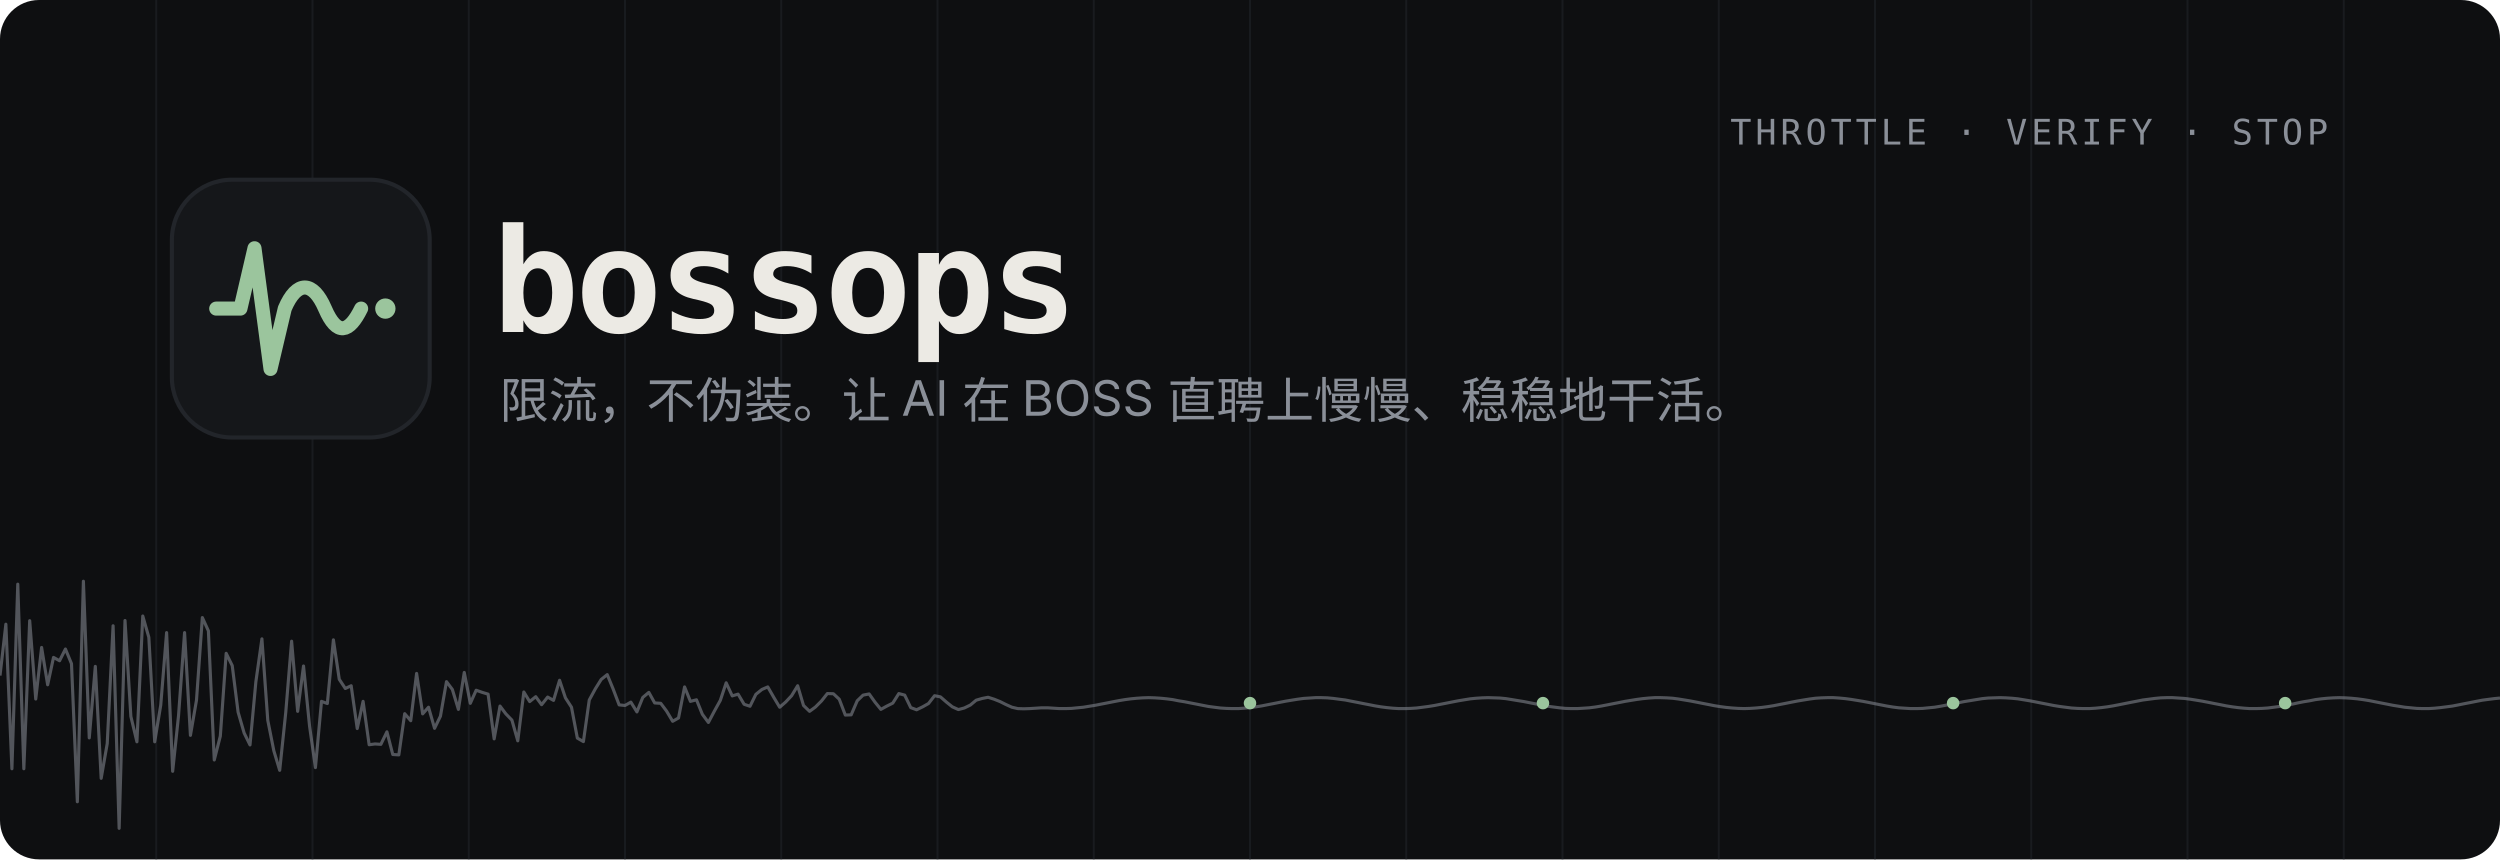
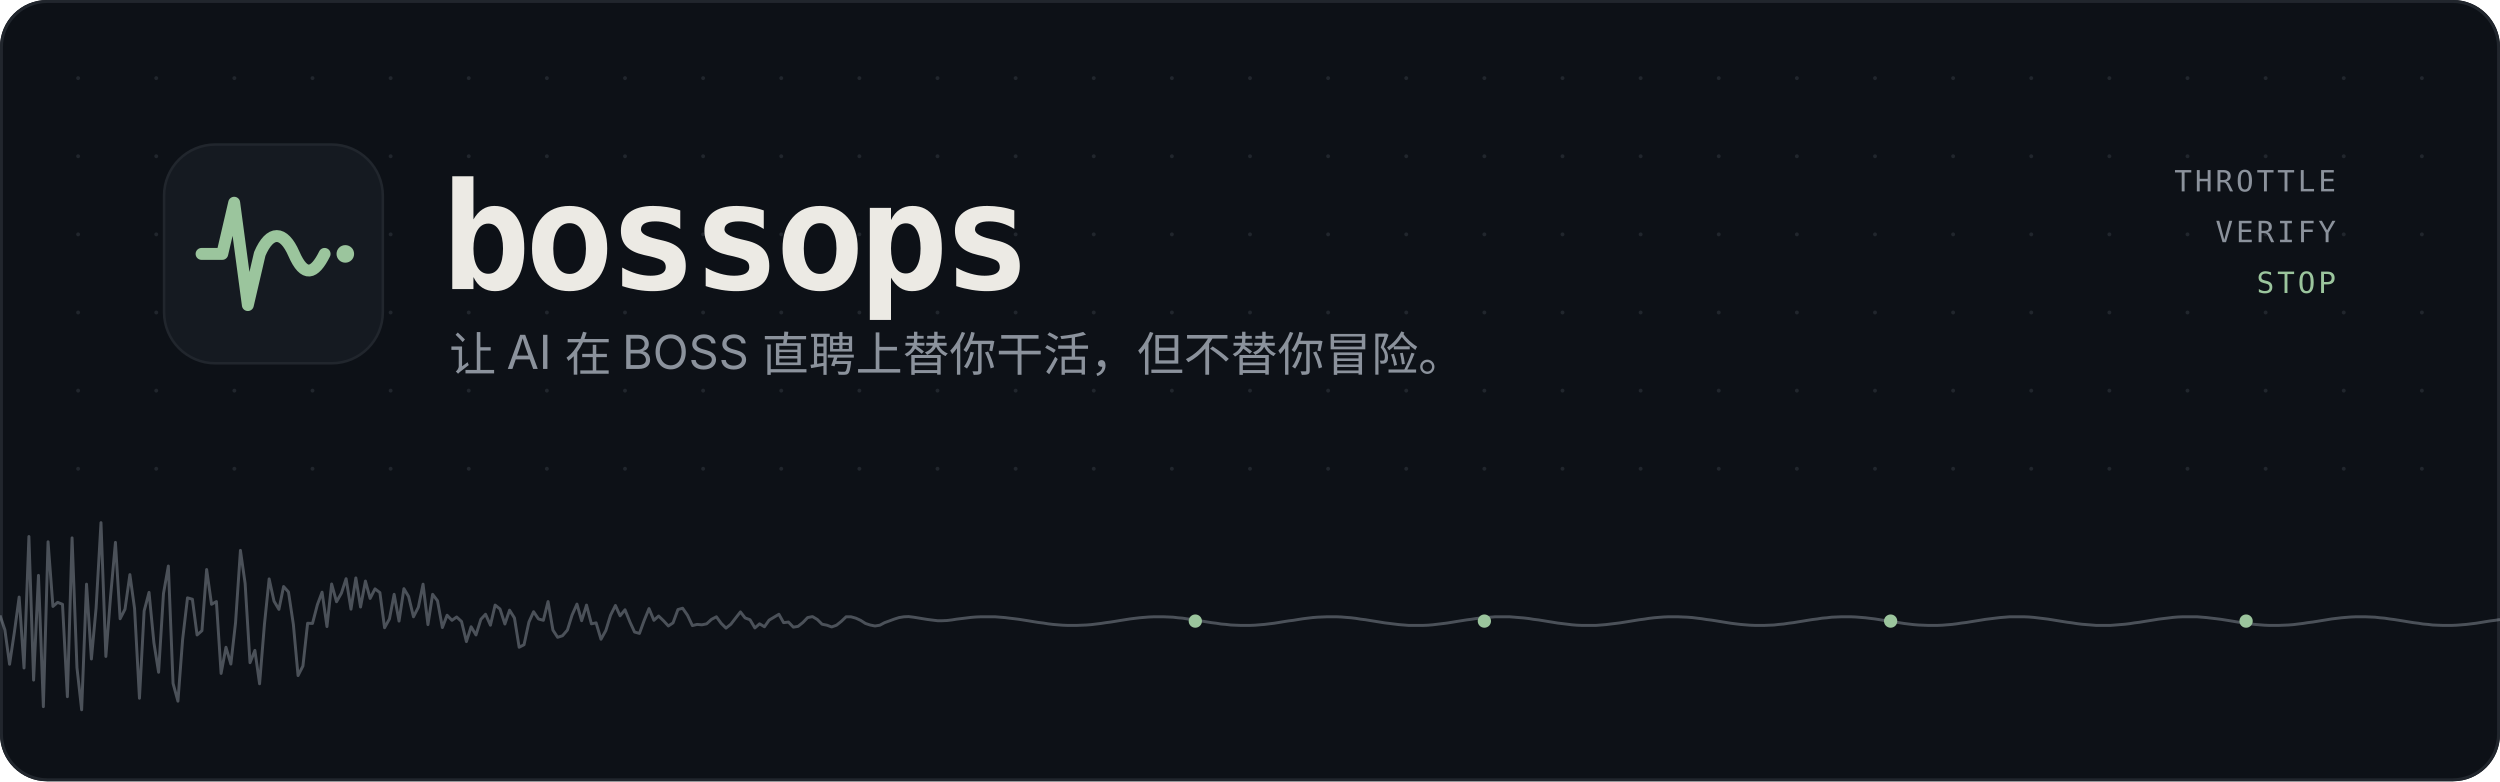
- <svg xmlns="http://www.w3.org/2000/svg" viewBox="0 0 1280 440" width="1280" height="440">
-   <rect width="1280" height="440" rx="20" fill="#0E0F11" />
-   <g opacity="0.55">
-     <line x1="80" y1="0" x2="80" y2="440" stroke="#22252A" stroke-width="1" />
-     <line x1="160" y1="0" x2="160" y2="440" stroke="#22252A" stroke-width="1" />
-     <line x1="240" y1="0" x2="240" y2="440" stroke="#22252A" stroke-width="1" />
-     <line x1="320" y1="0" x2="320" y2="440" stroke="#22252A" stroke-width="1" />
-     <line x1="400" y1="0" x2="400" y2="440" stroke="#22252A" stroke-width="1" />
-     <line x1="480" y1="0" x2="480" y2="440" stroke="#22252A" stroke-width="1" />
-     <line x1="560" y1="0" x2="560" y2="440" stroke="#22252A" stroke-width="1" />
-     <line x1="640" y1="0" x2="640" y2="440" stroke="#22252A" stroke-width="1" />
-     <line x1="720" y1="0" x2="720" y2="440" stroke="#22252A" stroke-width="1" />
-     <line x1="800" y1="0" x2="800" y2="440" stroke="#22252A" stroke-width="1" />
-     <line x1="880" y1="0" x2="880" y2="440" stroke="#22252A" stroke-width="1" />
-     <line x1="960" y1="0" x2="960" y2="440" stroke="#22252A" stroke-width="1" />
-     <line x1="1040" y1="0" x2="1040" y2="440" stroke="#22252A" stroke-width="1" />
-     <line x1="1120" y1="0" x2="1120" y2="440" stroke="#22252A" stroke-width="1" />
-     <line x1="1200" y1="0" x2="1200" y2="440" stroke="#22252A" stroke-width="1" />
+ <svg xmlns="http://www.w3.org/2000/svg" viewBox="0 0 1280 400" width="1280" height="400">
+   <rect width="1280" height="400" rx="24" fill="#0D1117" />
+   <rect x="0.75" y="0.75" width="1278.5" height="398.5" rx="23.5" fill="none" stroke="#21262D" stroke-width="1.5" />
+   <circle cx="40" cy="40" r="1" fill="#21262D" />
+   <circle cx="40" cy="80" r="1" fill="#21262D" />
+   <circle cx="40" cy="120" r="1" fill="#21262D" />
+   <circle cx="40" cy="160" r="1" fill="#21262D" />
+   <circle cx="40" cy="200" r="1" fill="#21262D" />
+   <circle cx="40" cy="240" r="1" fill="#21262D" />
+   <circle cx="80" cy="40" r="1" fill="#21262D" />
+   <circle cx="80" cy="80" r="1" fill="#21262D" />
+   <circle cx="80" cy="120" r="1" fill="#21262D" />
+   <circle cx="80" cy="160" r="1" fill="#21262D" />
+   <circle cx="80" cy="200" r="1" fill="#21262D" />
+   <circle cx="80" cy="240" r="1" fill="#21262D" />
+   <circle cx="120" cy="40" r="1" fill="#21262D" />
+   <circle cx="120" cy="80" r="1" fill="#21262D" />
+   <circle cx="120" cy="120" r="1" fill="#21262D" />
+   <circle cx="120" cy="160" r="1" fill="#21262D" />
+   <circle cx="120" cy="200" r="1" fill="#21262D" />
+   <circle cx="120" cy="240" r="1" fill="#21262D" />
+   <circle cx="160" cy="40" r="1" fill="#21262D" />
+   <circle cx="160" cy="80" r="1" fill="#21262D" />
+   <circle cx="160" cy="120" r="1" fill="#21262D" />
+   <circle cx="160" cy="160" r="1" fill="#21262D" />
+   <circle cx="160" cy="200" r="1" fill="#21262D" />
+   <circle cx="160" cy="240" r="1" fill="#21262D" />
+   <circle cx="200" cy="40" r="1" fill="#21262D" />
+   <circle cx="200" cy="80" r="1" fill="#21262D" />
+   <circle cx="200" cy="120" r="1" fill="#21262D" />
+   <circle cx="200" cy="160" r="1" fill="#21262D" />
+   <circle cx="200" cy="200" r="1" fill="#21262D" />
+   <circle cx="200" cy="240" r="1" fill="#21262D" />
+   <circle cx="240" cy="40" r="1" fill="#21262D" />
+   <circle cx="240" cy="80" r="1" fill="#21262D" />
+   <circle cx="240" cy="120" r="1" fill="#21262D" />
+   <circle cx="240" cy="160" r="1" fill="#21262D" />
+   <circle cx="240" cy="200" r="1" fill="#21262D" />
+   <circle cx="240" cy="240" r="1" fill="#21262D" />
+   <circle cx="280" cy="40" r="1" fill="#21262D" />
+   <circle cx="280" cy="80" r="1" fill="#21262D" />
+   <circle cx="280" cy="120" r="1" fill="#21262D" />
+   <circle cx="280" cy="160" r="1" fill="#21262D" />
+   <circle cx="280" cy="200" r="1" fill="#21262D" />
+   <circle cx="280" cy="240" r="1" fill="#21262D" />
+   <circle cx="320" cy="40" r="1" fill="#21262D" />
+   <circle cx="320" cy="80" r="1" fill="#21262D" />
+   <circle cx="320" cy="120" r="1" fill="#21262D" />
+   <circle cx="320" cy="160" r="1" fill="#21262D" />
+   <circle cx="320" cy="200" r="1" fill="#21262D" />
+   <circle cx="320" cy="240" r="1" fill="#21262D" />
+   <circle cx="360" cy="40" r="1" fill="#21262D" />
+   <circle cx="360" cy="80" r="1" fill="#21262D" />
+   <circle cx="360" cy="120" r="1" fill="#21262D" />
+   <circle cx="360" cy="160" r="1" fill="#21262D" />
+   <circle cx="360" cy="200" r="1" fill="#21262D" />
+   <circle cx="360" cy="240" r="1" fill="#21262D" />
+   <circle cx="400" cy="40" r="1" fill="#21262D" />
+   <circle cx="400" cy="80" r="1" fill="#21262D" />
+   <circle cx="400" cy="120" r="1" fill="#21262D" />
+   <circle cx="400" cy="160" r="1" fill="#21262D" />
+   <circle cx="400" cy="200" r="1" fill="#21262D" />
+   <circle cx="400" cy="240" r="1" fill="#21262D" />
+   <circle cx="440" cy="40" r="1" fill="#21262D" />
+   <circle cx="440" cy="80" r="1" fill="#21262D" />
+   <circle cx="440" cy="120" r="1" fill="#21262D" />
+   <circle cx="440" cy="160" r="1" fill="#21262D" />
+   <circle cx="440" cy="200" r="1" fill="#21262D" />
+   <circle cx="440" cy="240" r="1" fill="#21262D" />
+   <circle cx="480" cy="40" r="1" fill="#21262D" />
+   <circle cx="480" cy="80" r="1" fill="#21262D" />
+   <circle cx="480" cy="120" r="1" fill="#21262D" />
+   <circle cx="480" cy="160" r="1" fill="#21262D" />
+   <circle cx="480" cy="200" r="1" fill="#21262D" />
+   <circle cx="480" cy="240" r="1" fill="#21262D" />
+   <circle cx="520" cy="40" r="1" fill="#21262D" />
+   <circle cx="520" cy="80" r="1" fill="#21262D" />
+   <circle cx="520" cy="120" r="1" fill="#21262D" />
+   <circle cx="520" cy="160" r="1" fill="#21262D" />
+   <circle cx="520" cy="200" r="1" fill="#21262D" />
+   <circle cx="520" cy="240" r="1" fill="#21262D" />
+   <circle cx="560" cy="40" r="1" fill="#21262D" />
+   <circle cx="560" cy="80" r="1" fill="#21262D" />
+   <circle cx="560" cy="120" r="1" fill="#21262D" />
+   <circle cx="560" cy="160" r="1" fill="#21262D" />
+   <circle cx="560" cy="200" r="1" fill="#21262D" />
+   <circle cx="560" cy="240" r="1" fill="#21262D" />
+   <circle cx="600" cy="40" r="1" fill="#21262D" />
+   <circle cx="600" cy="80" r="1" fill="#21262D" />
+   <circle cx="600" cy="120" r="1" fill="#21262D" />
+   <circle cx="600" cy="160" r="1" fill="#21262D" />
+   <circle cx="600" cy="200" r="1" fill="#21262D" />
+   <circle cx="600" cy="240" r="1" fill="#21262D" />
+   <circle cx="640" cy="40" r="1" fill="#21262D" />
+   <circle cx="640" cy="80" r="1" fill="#21262D" />
+   <circle cx="640" cy="120" r="1" fill="#21262D" />
+   <circle cx="640" cy="160" r="1" fill="#21262D" />
+   <circle cx="640" cy="200" r="1" fill="#21262D" />
+   <circle cx="640" cy="240" r="1" fill="#21262D" />
+   <circle cx="680" cy="40" r="1" fill="#21262D" />
+   <circle cx="680" cy="80" r="1" fill="#21262D" />
+   <circle cx="680" cy="120" r="1" fill="#21262D" />
+   <circle cx="680" cy="160" r="1" fill="#21262D" />
+   <circle cx="680" cy="200" r="1" fill="#21262D" />
+   <circle cx="680" cy="240" r="1" fill="#21262D" />
+   <circle cx="720" cy="40" r="1" fill="#21262D" />
+   <circle cx="720" cy="80" r="1" fill="#21262D" />
+   <circle cx="720" cy="120" r="1" fill="#21262D" />
+   <circle cx="720" cy="160" r="1" fill="#21262D" />
+   <circle cx="720" cy="200" r="1" fill="#21262D" />
+   <circle cx="720" cy="240" r="1" fill="#21262D" />
+   <circle cx="760" cy="40" r="1" fill="#21262D" />
+   <circle cx="760" cy="80" r="1" fill="#21262D" />
+   <circle cx="760" cy="120" r="1" fill="#21262D" />
+   <circle cx="760" cy="160" r="1" fill="#21262D" />
+   <circle cx="760" cy="200" r="1" fill="#21262D" />
+   <circle cx="760" cy="240" r="1" fill="#21262D" />
+   <circle cx="800" cy="40" r="1" fill="#21262D" />
+   <circle cx="800" cy="80" r="1" fill="#21262D" />
+   <circle cx="800" cy="120" r="1" fill="#21262D" />
+   <circle cx="800" cy="160" r="1" fill="#21262D" />
+   <circle cx="800" cy="200" r="1" fill="#21262D" />
+   <circle cx="800" cy="240" r="1" fill="#21262D" />
+   <circle cx="840" cy="40" r="1" fill="#21262D" />
+   <circle cx="840" cy="80" r="1" fill="#21262D" />
+   <circle cx="840" cy="120" r="1" fill="#21262D" />
+   <circle cx="840" cy="160" r="1" fill="#21262D" />
+   <circle cx="840" cy="200" r="1" fill="#21262D" />
+   <circle cx="840" cy="240" r="1" fill="#21262D" />
+   <circle cx="880" cy="40" r="1" fill="#21262D" />
+   <circle cx="880" cy="80" r="1" fill="#21262D" />
+   <circle cx="880" cy="120" r="1" fill="#21262D" />
+   <circle cx="880" cy="160" r="1" fill="#21262D" />
+   <circle cx="880" cy="200" r="1" fill="#21262D" />
+   <circle cx="880" cy="240" r="1" fill="#21262D" />
+   <circle cx="920" cy="40" r="1" fill="#21262D" />
+   <circle cx="920" cy="80" r="1" fill="#21262D" />
+   <circle cx="920" cy="120" r="1" fill="#21262D" />
+   <circle cx="920" cy="160" r="1" fill="#21262D" />
+   <circle cx="920" cy="200" r="1" fill="#21262D" />
+   <circle cx="920" cy="240" r="1" fill="#21262D" />
+   <circle cx="960" cy="40" r="1" fill="#21262D" />
+   <circle cx="960" cy="80" r="1" fill="#21262D" />
+   <circle cx="960" cy="120" r="1" fill="#21262D" />
+   <circle cx="960" cy="160" r="1" fill="#21262D" />
+   <circle cx="960" cy="200" r="1" fill="#21262D" />
+   <circle cx="960" cy="240" r="1" fill="#21262D" />
+   <circle cx="1000" cy="40" r="1" fill="#21262D" />
+   <circle cx="1000" cy="80" r="1" fill="#21262D" />
+   <circle cx="1000" cy="120" r="1" fill="#21262D" />
+   <circle cx="1000" cy="160" r="1" fill="#21262D" />
+   <circle cx="1000" cy="200" r="1" fill="#21262D" />
+   <circle cx="1000" cy="240" r="1" fill="#21262D" />
+   <circle cx="1040" cy="40" r="1" fill="#21262D" />
+   <circle cx="1040" cy="80" r="1" fill="#21262D" />
+   <circle cx="1040" cy="120" r="1" fill="#21262D" />
+   <circle cx="1040" cy="160" r="1" fill="#21262D" />
+   <circle cx="1040" cy="200" r="1" fill="#21262D" />
+   <circle cx="1040" cy="240" r="1" fill="#21262D" />
+   <circle cx="1080" cy="40" r="1" fill="#21262D" />
+   <circle cx="1080" cy="80" r="1" fill="#21262D" />
+   <circle cx="1080" cy="120" r="1" fill="#21262D" />
+   <circle cx="1080" cy="160" r="1" fill="#21262D" />
+   <circle cx="1080" cy="200" r="1" fill="#21262D" />
+   <circle cx="1080" cy="240" r="1" fill="#21262D" />
+   <circle cx="1120" cy="40" r="1" fill="#21262D" />
+   <circle cx="1120" cy="80" r="1" fill="#21262D" />
+   <circle cx="1120" cy="120" r="1" fill="#21262D" />
+   <circle cx="1120" cy="160" r="1" fill="#21262D" />
+   <circle cx="1120" cy="200" r="1" fill="#21262D" />
+   <circle cx="1120" cy="240" r="1" fill="#21262D" />
+   <circle cx="1160" cy="40" r="1" fill="#21262D" />
+   <circle cx="1160" cy="80" r="1" fill="#21262D" />
+   <circle cx="1160" cy="120" r="1" fill="#21262D" />
+   <circle cx="1160" cy="160" r="1" fill="#21262D" />
+   <circle cx="1160" cy="200" r="1" fill="#21262D" />
+   <circle cx="1160" cy="240" r="1" fill="#21262D" />
+   <circle cx="1200" cy="40" r="1" fill="#21262D" />
+   <circle cx="1200" cy="80" r="1" fill="#21262D" />
+   <circle cx="1200" cy="120" r="1" fill="#21262D" />
+   <circle cx="1200" cy="160" r="1" fill="#21262D" />
+   <circle cx="1200" cy="200" r="1" fill="#21262D" />
+   <circle cx="1200" cy="240" r="1" fill="#21262D" />
+   <circle cx="1240" cy="40" r="1" fill="#21262D" />
+   <circle cx="1240" cy="80" r="1" fill="#21262D" />
+   <circle cx="1240" cy="120" r="1" fill="#21262D" />
+   <circle cx="1240" cy="160" r="1" fill="#21262D" />
+   <circle cx="1240" cy="200" r="1" fill="#21262D" />
+   <circle cx="1240" cy="240" r="1" fill="#21262D" />
+   <path d="M0.0 315.1 L2.5 322.5 L4.9 340.1 L7.4 323.4 L9.8 305.7 L12.3 342.0 L14.8 274.7 L17.2 348.2 L19.7 294.6 L22.2 361.8 L24.6 277.4 L27.1 310.5 L29.5 308.4 L32.0 309.4 L34.5 356.7 L36.9 275.4 L39.4 341.8 L41.8 363.4 L44.3 299.1 L46.8 337.4 L49.2 311.3 L51.7 267.6 L54.2 336.1 L56.6 305.5 L59.1 277.7 L61.5 316.8 L64.0 311.9 L66.5 294.2 L68.9 311.6 L71.4 357.5 L73.8 312.8 L76.3 303.3 L78.8 329.1 L81.2 344.2 L83.7 303.9 L86.2 289.8 L88.6 349.9 L91.1 359.0 L93.5 327.4 L96.0 306.1 L98.5 306.8 L100.9 325.1 L103.4 322.9 L105.8 291.6 L108.3 309.4 L110.8 308.0 L113.2 344.8 L115.7 331.4 L118.2 340.0 L120.6 318.8 L123.1 281.8 L125.5 298.7 L128.0 339.3 L130.5 333.0 L132.9 350.1 L135.4 319.6 L137.8 296.4 L140.3 307.8 L142.8 312.0 L145.2 300.3 L147.7 303.1 L150.2 319.7 L152.6 345.9 L155.1 341.0 L157.5 319.1 L160.0 319.2 L162.5 309.6 L164.9 303.2 L167.4 320.8 L169.8 299.0 L172.3 308.1 L174.8 303.7 L177.2 296.3 L179.7 311.9 L182.2 295.9 L184.6 310.8 L187.1 297.5 L189.5 306.4 L192.0 301.5 L194.5 303.4 L196.9 321.4 L199.4 316.9 L201.8 304.3 L204.3 318.0 L206.8 301.4 L209.2 305.4 L211.7 315.8 L214.2 310.9 L216.6 299.1 L219.1 319.8 L221.5 304.3 L224.0 307.6 L226.5 321.3 L228.9 315.0 L231.4 317.6 L233.8 315.9 L236.3 318.2 L238.8 328.5 L241.2 320.9 L243.7 325.1 L246.2 317.1 L248.6 314.5 L251.1 320.1 L253.5 309.8 L256.0 311.8 L258.5 319.5 L260.9 312.4 L263.4 316.4 L265.8 331.4 L268.3 330.1 L270.8 318.5 L273.2 313.2 L275.7 316.9 L278.2 317.6 L280.6 308.0 L283.1 322.6 L285.5 326.3 L288.0 325.5 L290.5 322.6 L292.9 314.9 L295.4 309.3 L297.8 317.8 L300.3 309.8 L302.8 319.4 L305.2 318.9 L307.7 327.3 L310.2 322.8 L312.6 315.0 L315.1 310.0 L317.5 315.3 L320.0 312.2 L322.5 318.4 L324.9 323.6 L327.4 324.3 L329.8 317.7 L332.3 311.6 L334.8 317.6 L337.2 315.4 L339.7 317.8 L342.2 320.5 L344.6 318.9 L347.1 312.1 L349.5 311.4 L352.0 315.0 L354.5 320.3 L356.9 319.7 L359.4 319.9 L361.8 319.4 L364.3 317.1 L366.8 315.8 L369.2 319.1 L371.7 321.6 L374.2 319.6 L376.6 316.5 L379.1 313.3 L381.5 316.4 L384.0 317.3 L386.5 321.5 L388.9 319.4 L391.4 320.9 L393.8 317.5 L396.3 316.0 L398.8 314.5 L401.2 318.8 L403.7 318.5 L406.2 321.1 L408.6 320.7 L411.1 318.7 L413.5 316.2 L416.0 315.7 L418.5 317.2 L420.9 319.6 L423.4 320.1 L425.8 321.0 L428.3 320.1 L430.8 318.1 L433.2 315.8 L435.7 315.8 L438.2 316.5 L440.6 317.6 L443.1 319.2 L445.5 320.0 L448.0 320.5 L450.5 320.1 L452.9 318.8 L455.4 317.9 L457.8 317.0 L460.3 316.2 L462.8 315.8 L465.2 315.7 L467.7 316.0 L470.2 316.4 L472.6 316.8 L475.1 317.2 L477.5 317.5 L480.0 317.8 L482.5 317.8 L484.9 317.7 L487.4 317.4 L489.8 317.0 L492.3 316.7 L494.8 316.4 L497.2 316.1 L499.7 315.9 L502.2 315.8 L504.6 315.8 L507.1 315.8 L509.5 315.8 L512.0 316.0 L514.5 316.2 L516.9 316.5 L519.4 316.8 L521.8 317.1 L524.3 317.5 L526.8 317.9 L529.2 318.3 L531.7 318.7 L534.2 319.0 L536.6 319.4 L539.1 319.7 L541.5 319.9 L544.0 320.1 L546.5 320.2 L548.9 320.2 L551.4 320.2 L553.8 320.1 L556.3 320.0 L558.8 319.8 L561.2 319.5 L563.7 319.2 L566.2 318.8 L568.6 318.5 L571.1 318.1 L573.5 317.7 L576.0 317.3 L578.5 316.9 L580.9 316.6 L583.4 316.3 L585.8 316.1 L588.3 315.9 L590.8 315.8 L593.2 315.8 L595.7 315.8 L598.2 315.9 L600.6 316.0 L603.1 316.3 L605.5 316.5 L608.0 316.9 L610.5 317.2 L612.9 317.6 L615.4 318.0 L617.8 318.4 L620.3 318.8 L622.8 319.1 L625.2 319.5 L627.7 319.7 L630.2 320.0 L632.6 320.1 L635.1 320.2 L637.5 320.2 L640.0 320.2 L642.5 320.1 L644.9 319.9 L647.4 319.7 L649.8 319.4 L652.3 319.1 L654.8 318.7 L657.2 318.3 L659.7 317.9 L662.2 317.6 L664.6 317.2 L667.1 316.8 L669.5 316.5 L672.0 316.2 L674.5 316.0 L676.9 315.9 L679.4 315.8 L681.8 315.8 L684.3 315.8 L686.8 315.9 L689.2 316.1 L691.7 316.3 L694.2 316.6 L696.6 317.0 L699.1 317.3 L701.5 317.7 L704.0 318.1 L706.5 318.5 L708.9 318.9 L711.4 319.2 L713.8 319.5 L716.3 319.8 L718.8 320.0 L721.2 320.2 L723.7 320.2 L726.2 320.2 L728.6 320.2 L731.1 320.1 L733.5 319.9 L736.0 319.6 L738.5 319.3 L740.9 319.0 L743.4 318.6 L745.8 318.2 L748.3 317.8 L750.8 317.4 L753.2 317.1 L755.7 316.7 L758.2 316.4 L760.6 316.2 L763.1 316.0 L765.5 315.8 L768.0 315.8 L770.5 315.8 L772.9 315.8 L775.4 316.0 L777.8 316.2 L780.3 316.4 L782.8 316.7 L785.2 317.1 L787.7 317.4 L790.2 317.8 L792.6 318.2 L795.1 318.6 L797.5 319.0 L800.0 319.3 L802.5 319.6 L804.9 319.9 L807.4 320.1 L809.8 320.2 L812.3 320.2 L814.8 320.2 L817.2 320.2 L819.7 320.0 L822.2 319.8 L824.6 319.5 L827.1 319.2 L829.5 318.9 L832.0 318.5 L834.5 318.1 L836.9 317.7 L839.4 317.3 L841.8 317.0 L844.3 316.6 L846.8 316.3 L849.2 316.1 L851.7 315.9 L854.2 315.8 L856.6 315.8 L859.1 315.8 L861.5 315.9 L864.0 316.0 L866.5 316.2 L868.9 316.5 L871.4 316.8 L873.8 317.2 L876.3 317.5 L878.8 317.9 L881.2 318.3 L883.7 318.7 L886.2 319.1 L888.6 319.4 L891.1 319.7 L893.5 319.9 L896.0 320.1 L898.5 320.2 L900.9 320.2 L903.4 320.2 L905.8 320.1 L908.3 320.0 L910.8 319.7 L913.2 319.5 L915.7 319.1 L918.2 318.8 L920.6 318.4 L923.1 318.0 L925.5 317.6 L928.0 317.2 L930.5 316.9 L932.9 316.5 L935.4 316.3 L937.8 316.0 L940.3 315.9 L942.8 315.8 L945.2 315.8 L947.7 315.8 L950.2 315.9 L952.6 316.1 L955.1 316.3 L957.5 316.6 L960.0 316.9 L962.5 317.3 L964.9 317.7 L967.4 318.1 L969.8 318.4 L972.3 318.8 L974.8 319.2 L977.2 319.5 L979.7 319.8 L982.2 320.0 L984.6 320.1 L987.1 320.2 L989.5 320.2 L992.0 320.2 L994.5 320.1 L996.9 319.9 L999.4 319.7 L1001.8 319.4 L1004.3 319.0 L1006.8 318.7 L1009.2 318.3 L1011.7 317.9 L1014.2 317.5 L1016.6 317.1 L1019.1 316.8 L1021.5 316.5 L1024.0 316.2 L1026.5 316.0 L1028.9 315.8 L1031.4 315.8 L1033.8 315.8 L1036.3 315.8 L1038.8 315.9 L1041.2 316.1 L1043.7 316.4 L1046.2 316.7 L1048.6 317.0 L1051.1 317.4 L1053.5 317.8 L1056.0 318.2 L1058.5 318.6 L1060.9 318.9 L1063.4 319.3 L1065.8 319.6 L1068.3 319.8 L1070.8 320.0 L1073.2 320.2 L1075.7 320.2 L1078.2 320.2 L1080.6 320.2 L1083.1 320.0 L1085.5 319.8 L1088.0 319.6 L1090.5 319.3 L1092.9 318.9 L1095.4 318.6 L1097.8 318.2 L1100.3 317.8 L1102.8 317.4 L1105.2 317.0 L1107.7 316.7 L1110.2 316.4 L1112.6 316.1 L1115.1 315.9 L1117.5 315.8 L1120.0 315.8 L1122.5 315.8 L1124.9 315.8 L1127.4 316.0 L1129.8 316.2 L1132.3 316.5 L1134.8 316.8 L1137.2 317.1 L1139.7 317.5 L1142.2 317.9 L1144.6 318.3 L1147.1 318.7 L1149.5 319.0 L1152.0 319.4 L1154.5 319.7 L1156.9 319.9 L1159.4 320.1 L1161.8 320.2 L1164.3 320.2 L1166.8 320.2 L1169.2 320.1 L1171.7 320.0 L1174.2 319.8 L1176.6 319.5 L1179.1 319.2 L1181.5 318.8 L1184.0 318.5 L1186.5 318.1 L1188.9 317.7 L1191.4 317.3 L1193.8 316.9 L1196.3 316.6 L1198.8 316.3 L1201.2 316.1 L1203.7 315.9 L1206.2 315.8 L1208.6 315.8 L1211.1 315.8 L1213.5 315.9 L1216.0 316.0 L1218.5 316.3 L1220.9 316.5 L1223.4 316.9 L1225.8 317.2 L1228.3 317.6 L1230.8 318.0 L1233.2 318.4 L1235.7 318.8 L1238.2 319.1 L1240.6 319.5 L1243.1 319.7 L1245.5 320.0 L1248.0 320.1 L1250.5 320.2 L1252.9 320.2 L1255.4 320.2 L1257.8 320.1 L1260.3 319.9 L1262.8 319.7 L1265.2 319.4 L1267.7 319.1 L1270.2 318.7 L1272.6 318.3 L1275.1 317.9 L1277.5 317.6 L1280.0 317.2" fill="none" stroke="#8B929C" stroke-opacity="0.5" stroke-width="1.5" stroke-linejoin="round" />
+   <circle cx="612" cy="318" r="3.4" fill="#9BC59D" />
+   <circle cx="760" cy="318" r="3.4" fill="#9BC59D" />
+   <circle cx="968" cy="318" r="3.4" fill="#9BC59D" />
+   <circle cx="1150" cy="318" r="3.4" fill="#9BC59D" />
+   <rect x="84" y="74" width="112" height="112" rx="26.2" fill="#151A21" stroke="#21262D" stroke-width="1.3" />
+   <path d="M103.2 130.0 L113.8 130.0 L119.9 103.8 L126.9 156.2 L133.0 130.0 C138.2 117.8 145.2 117.8 150.5 130.0 S161.0 140.5 166.2 130.0" fill="none" stroke="#9BC59D" stroke-width="6.1" stroke-linecap="round" stroke-linejoin="round" />
+   <circle cx="176.8" cy="130.0" r="4.5" fill="#9BC59D" />
+   <text x="226" y="148" font-family="ui-monospace, 'SF Mono', 'JetBrains Mono', 'Cascadia Mono', Menlo, Consolas, monospace" font-size="76" font-weight="700" letter-spacing="-3" fill="#ECEAE4">bossops</text>
+   <text x="230" y="190" font-family="-apple-system, BlinkMacSystemFont, 'Segoe UI', 'PingFang SC', 'Hiragino Sans GB', 'Microsoft YaHei', 'Noto Sans SC', sans-serif" font-size="24" fill="#8B929C">让 AI 在 BOSS 直聘上替你干活，但不替你冒险。</text>
+   <g font-family="ui-monospace, 'SF Mono', 'JetBrains Mono', 'Cascadia Mono', Menlo, Consolas, monospace" font-size="15" letter-spacing="1.5" fill="#8B929C" text-anchor="end">
+     <text x="1196" y="98">THROTTLE</text>
+     <text x="1196" y="124">VERIFY</text>
+     <text x="1196" y="150" fill="#9BC59D">STOP</text>
  </g>
-   <path d="M0.0 345.9 L3.0 319.6 L6.1 393.6 L9.1 299.1 L12.2 393.6 L15.2 317.8 L18.3 357.9 L21.3 331.5 L24.4 350.6 L27.4 336.6 L30.5 338.3 L33.5 332.3 L36.6 339.8 L39.6 410.5 L42.7 297.6 L45.7 377.8 L48.8 341.2 L51.8 398.5 L54.9 380.7 L57.9 320.4 L61.0 424.1 L64.0 317.7 L67.0 366.8 L70.1 379.8 L73.1 315.4 L76.2 326.3 L79.2 379.8 L82.3 361.0 L85.3 323.9 L88.4 394.9 L91.4 366.5 L94.5 323.9 L97.5 376.5 L100.6 358.5 L103.6 316.2 L106.7 323.0 L109.7 389.1 L112.8 376.9 L115.8 334.5 L118.9 340.8 L121.9 364.6 L125.0 375.3 L128.0 381.4 L131.0 349.1 L134.1 327.1 L137.1 368.8 L140.2 384.4 L143.2 394.4 L146.3 364.8 L149.3 328.3 L152.4 364.2 L155.4 341.0 L158.5 371.8 L161.5 393.0 L164.6 359.1 L167.6 360.2 L170.7 327.6 L173.7 347.8 L176.8 352.5 L179.8 351.1 L182.9 373.0 L185.9 359.1 L189.0 381.3 L192.0 380.9 L195.0 381.1 L198.1 374.7 L201.1 386.3 L204.2 386.5 L207.2 365.4 L210.3 369.0 L213.3 344.8 L216.4 365.5 L219.4 362.1 L222.5 372.9 L225.5 366.7 L228.6 349.0 L231.6 353.0 L234.7 363.2 L237.7 344.3 L240.8 360.1 L243.8 353.4 L246.9 354.5 L249.9 355.4 L253.0 378.3 L256.0 361.5 L259.0 365.5 L262.1 368.7 L265.1 379.3 L268.2 354.3 L271.2 359.2 L274.3 356.7 L277.3 360.8 L280.4 356.9 L283.4 358.6 L286.5 348.3 L289.5 357.3 L292.6 362.1 L295.6 377.9 L298.7 379.7 L301.7 358.4 L304.8 352.7 L307.8 347.9 L310.9 345.4 L313.9 352.7 L317.0 360.9 L320.0 361.2 L323.0 359.5 L326.1 364.5 L329.1 357.1 L332.2 354.5 L335.2 359.9 L338.3 360.1 L341.3 364.1 L344.4 369.3 L347.4 367.6 L350.5 351.7 L353.5 359.1 L356.6 358.3 L359.6 365.7 L362.7 369.9 L365.7 364.2 L368.8 358.6 L371.8 349.6 L374.9 356.3 L377.9 355.4 L381.0 360.6 L384.0 361.6 L387.0 355.5 L390.1 353.0 L393.1 351.7 L396.2 357.1 L399.2 362.1 L402.3 359.4 L405.3 356.2 L408.4 351.1 L411.4 361.2 L414.5 364.2 L417.5 362.0 L420.6 358.9 L423.6 355.1 L426.7 355.2 L429.7 358.0 L432.8 366.1 L435.8 366.0 L438.9 358.8 L441.9 355.9 L445.0 355.3 L448.0 359.5 L451.0 363.2 L454.1 361.5 L457.1 360.0 L460.2 355.1 L463.2 355.9 L466.3 362.3 L469.3 363.4 L472.4 361.9 L475.4 360.2 L478.5 356.2 L481.5 356.8 L484.6 359.5 L487.6 361.9 L490.7 363.3 L493.7 362.5 L496.8 361.0 L499.8 358.5 L502.9 357.6 L505.9 357.0 L509.0 358.0 L512.0 359.2 L515.0 360.7 L518.1 362.1 L521.1 362.8 L524.2 362.9 L527.2 362.8 L530.3 362.6 L533.3 362.4 L536.4 362.4 L539.4 362.6 L542.5 362.8 L545.5 362.8 L548.6 362.7 L551.6 362.4 L554.7 362.1 L557.7 361.6 L560.8 361.1 L563.8 360.5 L566.9 359.9 L569.9 359.3 L573.0 358.7 L576.0 358.2 L579.0 357.8 L582.1 357.5 L585.1 357.3 L588.2 357.2 L591.2 357.3 L594.3 357.5 L597.3 357.8 L600.4 358.2 L603.4 358.8 L606.5 359.3 L609.5 359.9 L612.6 360.5 L615.6 361.1 L618.7 361.7 L621.7 362.1 L624.8 362.5 L627.8 362.7 L630.9 362.8 L633.9 362.8 L637.0 362.6 L640.0 362.3 L643.0 361.9 L646.1 361.4 L649.1 360.8 L652.2 360.2 L655.2 359.6 L658.3 359.0 L661.3 358.5 L664.4 358.0 L667.4 357.6 L670.5 357.4 L673.5 357.2 L676.6 357.2 L679.6 357.3 L682.7 357.6 L685.7 358.0 L688.8 358.4 L691.8 359.0 L694.9 359.6 L697.9 360.2 L701.0 360.8 L704.0 361.4 L707.0 361.9 L710.1 362.3 L713.1 362.6 L716.2 362.8 L719.2 362.8 L722.3 362.7 L725.3 362.5 L728.4 362.1 L731.4 361.7 L734.5 361.2 L737.5 360.6 L740.6 360.0 L743.6 359.4 L746.7 358.8 L749.7 358.3 L752.8 357.8 L755.8 357.5 L758.9 357.3 L761.9 357.2 L765.0 357.3 L768.0 357.4 L771.0 357.7 L774.1 358.2 L777.1 358.7 L780.2 359.2 L783.2 359.8 L786.3 360.4 L789.3 361.0 L792.4 361.6 L795.4 362.0 L798.5 362.4 L801.5 362.7 L804.6 362.8 L807.6 362.8 L810.7 362.6 L813.7 362.4 L816.8 362.0 L819.8 361.5 L822.9 360.9 L825.9 360.3 L829.0 359.7 L832.0 359.1 L835.0 358.6 L838.1 358.1 L841.1 357.7 L844.2 357.4 L847.2 357.2 L850.3 357.2 L853.3 357.3 L856.4 357.5 L859.4 357.9 L862.5 358.4 L865.5 358.9 L868.6 359.5 L871.6 360.1 L874.7 360.7 L877.7 361.3 L880.8 361.8 L883.8 362.2 L886.9 362.5 L889.9 362.7 L893.0 362.8 L896.0 362.7 L899.0 362.5 L902.1 362.2 L905.1 361.8 L908.2 361.3 L911.2 360.7 L914.3 360.1 L917.3 359.5 L920.4 358.9 L923.4 358.4 L926.5 357.9 L929.5 357.5 L932.6 357.3 L935.6 357.2 L938.7 357.2 L941.7 357.4 L944.8 357.7 L947.8 358.1 L950.9 358.6 L953.9 359.1 L957.0 359.7 L960.0 360.3 L963.0 360.9 L966.1 361.5 L969.1 362.0 L972.2 362.4 L975.2 362.6 L978.3 362.8 L981.3 362.8 L984.4 362.7 L987.4 362.4 L990.5 362.1 L993.5 361.6 L996.6 361.0 L999.6 360.5 L1002.7 359.8 L1005.7 359.2 L1008.8 358.7 L1011.8 358.2 L1014.9 357.7 L1017.9 357.4 L1021.0 357.3 L1024.0 357.2 L1027.0 357.3 L1030.1 357.5 L1033.1 357.8 L1036.2 358.3 L1039.2 358.8 L1042.3 359.4 L1045.3 360.0 L1048.4 360.6 L1051.4 361.2 L1054.5 361.7 L1057.5 362.1 L1060.6 362.5 L1063.6 362.7 L1066.7 362.8 L1069.7 362.8 L1072.8 362.6 L1075.8 362.3 L1078.9 361.9 L1081.9 361.4 L1085.0 360.8 L1088.0 360.2 L1091.0 359.6 L1094.1 359.0 L1097.1 358.4 L1100.2 358.0 L1103.2 357.6 L1106.3 357.3 L1109.3 357.2 L1112.4 357.2 L1115.4 357.4 L1118.5 357.6 L1121.5 358.0 L1124.6 358.5 L1127.6 359.0 L1130.7 359.6 L1133.7 360.2 L1136.8 360.8 L1139.8 361.4 L1142.9 361.9 L1145.9 362.3 L1149.0 362.6 L1152.0 362.8 L1155.0 362.8 L1158.1 362.7 L1161.1 362.5 L1164.2 362.1 L1167.2 361.7 L1170.3 361.1 L1173.3 360.6 L1176.4 359.9 L1179.4 359.3 L1182.5 358.8 L1185.5 358.2 L1188.6 357.8 L1191.6 357.5 L1194.7 357.3 L1197.7 357.2 L1200.8 357.3 L1203.8 357.5 L1206.9 357.8 L1209.9 358.2 L1213.0 358.7 L1216.0 359.3 L1219.0 359.9 L1222.1 360.5 L1225.1 361.1 L1228.2 361.6 L1231.2 362.1 L1234.3 362.4 L1237.3 362.7 L1240.4 362.8 L1243.4 362.8 L1246.5 362.6 L1249.5 362.3 L1252.6 361.9 L1255.6 361.5 L1258.7 360.9 L1261.7 360.3 L1264.8 359.7 L1267.8 359.1 L1270.9 358.5 L1273.9 358.1 L1277.0 357.7 L1280.0 357.4" fill="none" stroke="#8A8F98" stroke-opacity="0.55" stroke-width="1.6" stroke-linejoin="round" />
-   <circle cx="640" cy="360" r="3.2" fill="#9BC59D" />
-   <circle cx="790" cy="360" r="3.2" fill="#9BC59D" />
-   <circle cx="1000" cy="360" r="3.2" fill="#9BC59D" />
-   <circle cx="1170" cy="360" r="3.2" fill="#9BC59D" />
-   <rect x="88" y="92" width="132" height="132" rx="30.9" fill="#15171A" stroke="#22252A" stroke-width="2.1" />
-   <path d="M110.7 158.0 L123.1 158.0 L130.3 127.1 L138.5 188.9 L145.8 158.0 C151.9 143.6 160.2 143.6 166.4 158.0 S178.8 170.4 184.9 158.0" fill="none" stroke="#9BC59D" stroke-width="7.2" stroke-linecap="round" stroke-linejoin="round" />
-   <circle cx="197.3" cy="158.0" r="5.2" fill="#9BC59D" />
-   <text x="252" y="170" font-family="ui-monospace, 'SF Mono', 'JetBrains Mono', Menlo, Consolas, monospace" font-size="74" font-weight="600" letter-spacing="-2" fill="#ECEAE4">bossops</text>
-   <text x="256" y="214" font-family="-apple-system, 'Segoe UI', 'PingFang SC', 'Microsoft YaHei', 'Noto Sans SC', sans-serif" font-size="25" fill="#8A8F98">限流，不伪装。让 AI 在 BOSS 直聘上慢慢、稳稳地干活。</text>
-   <text x="1192" y="74" text-anchor="end" font-family="ui-monospace, 'SF Mono', 'JetBrains Mono', Menlo, Consolas, monospace" font-size="18" letter-spacing="2" fill="#8A8F98">THROTTLE · VERIFY · STOP</text>
</svg>
